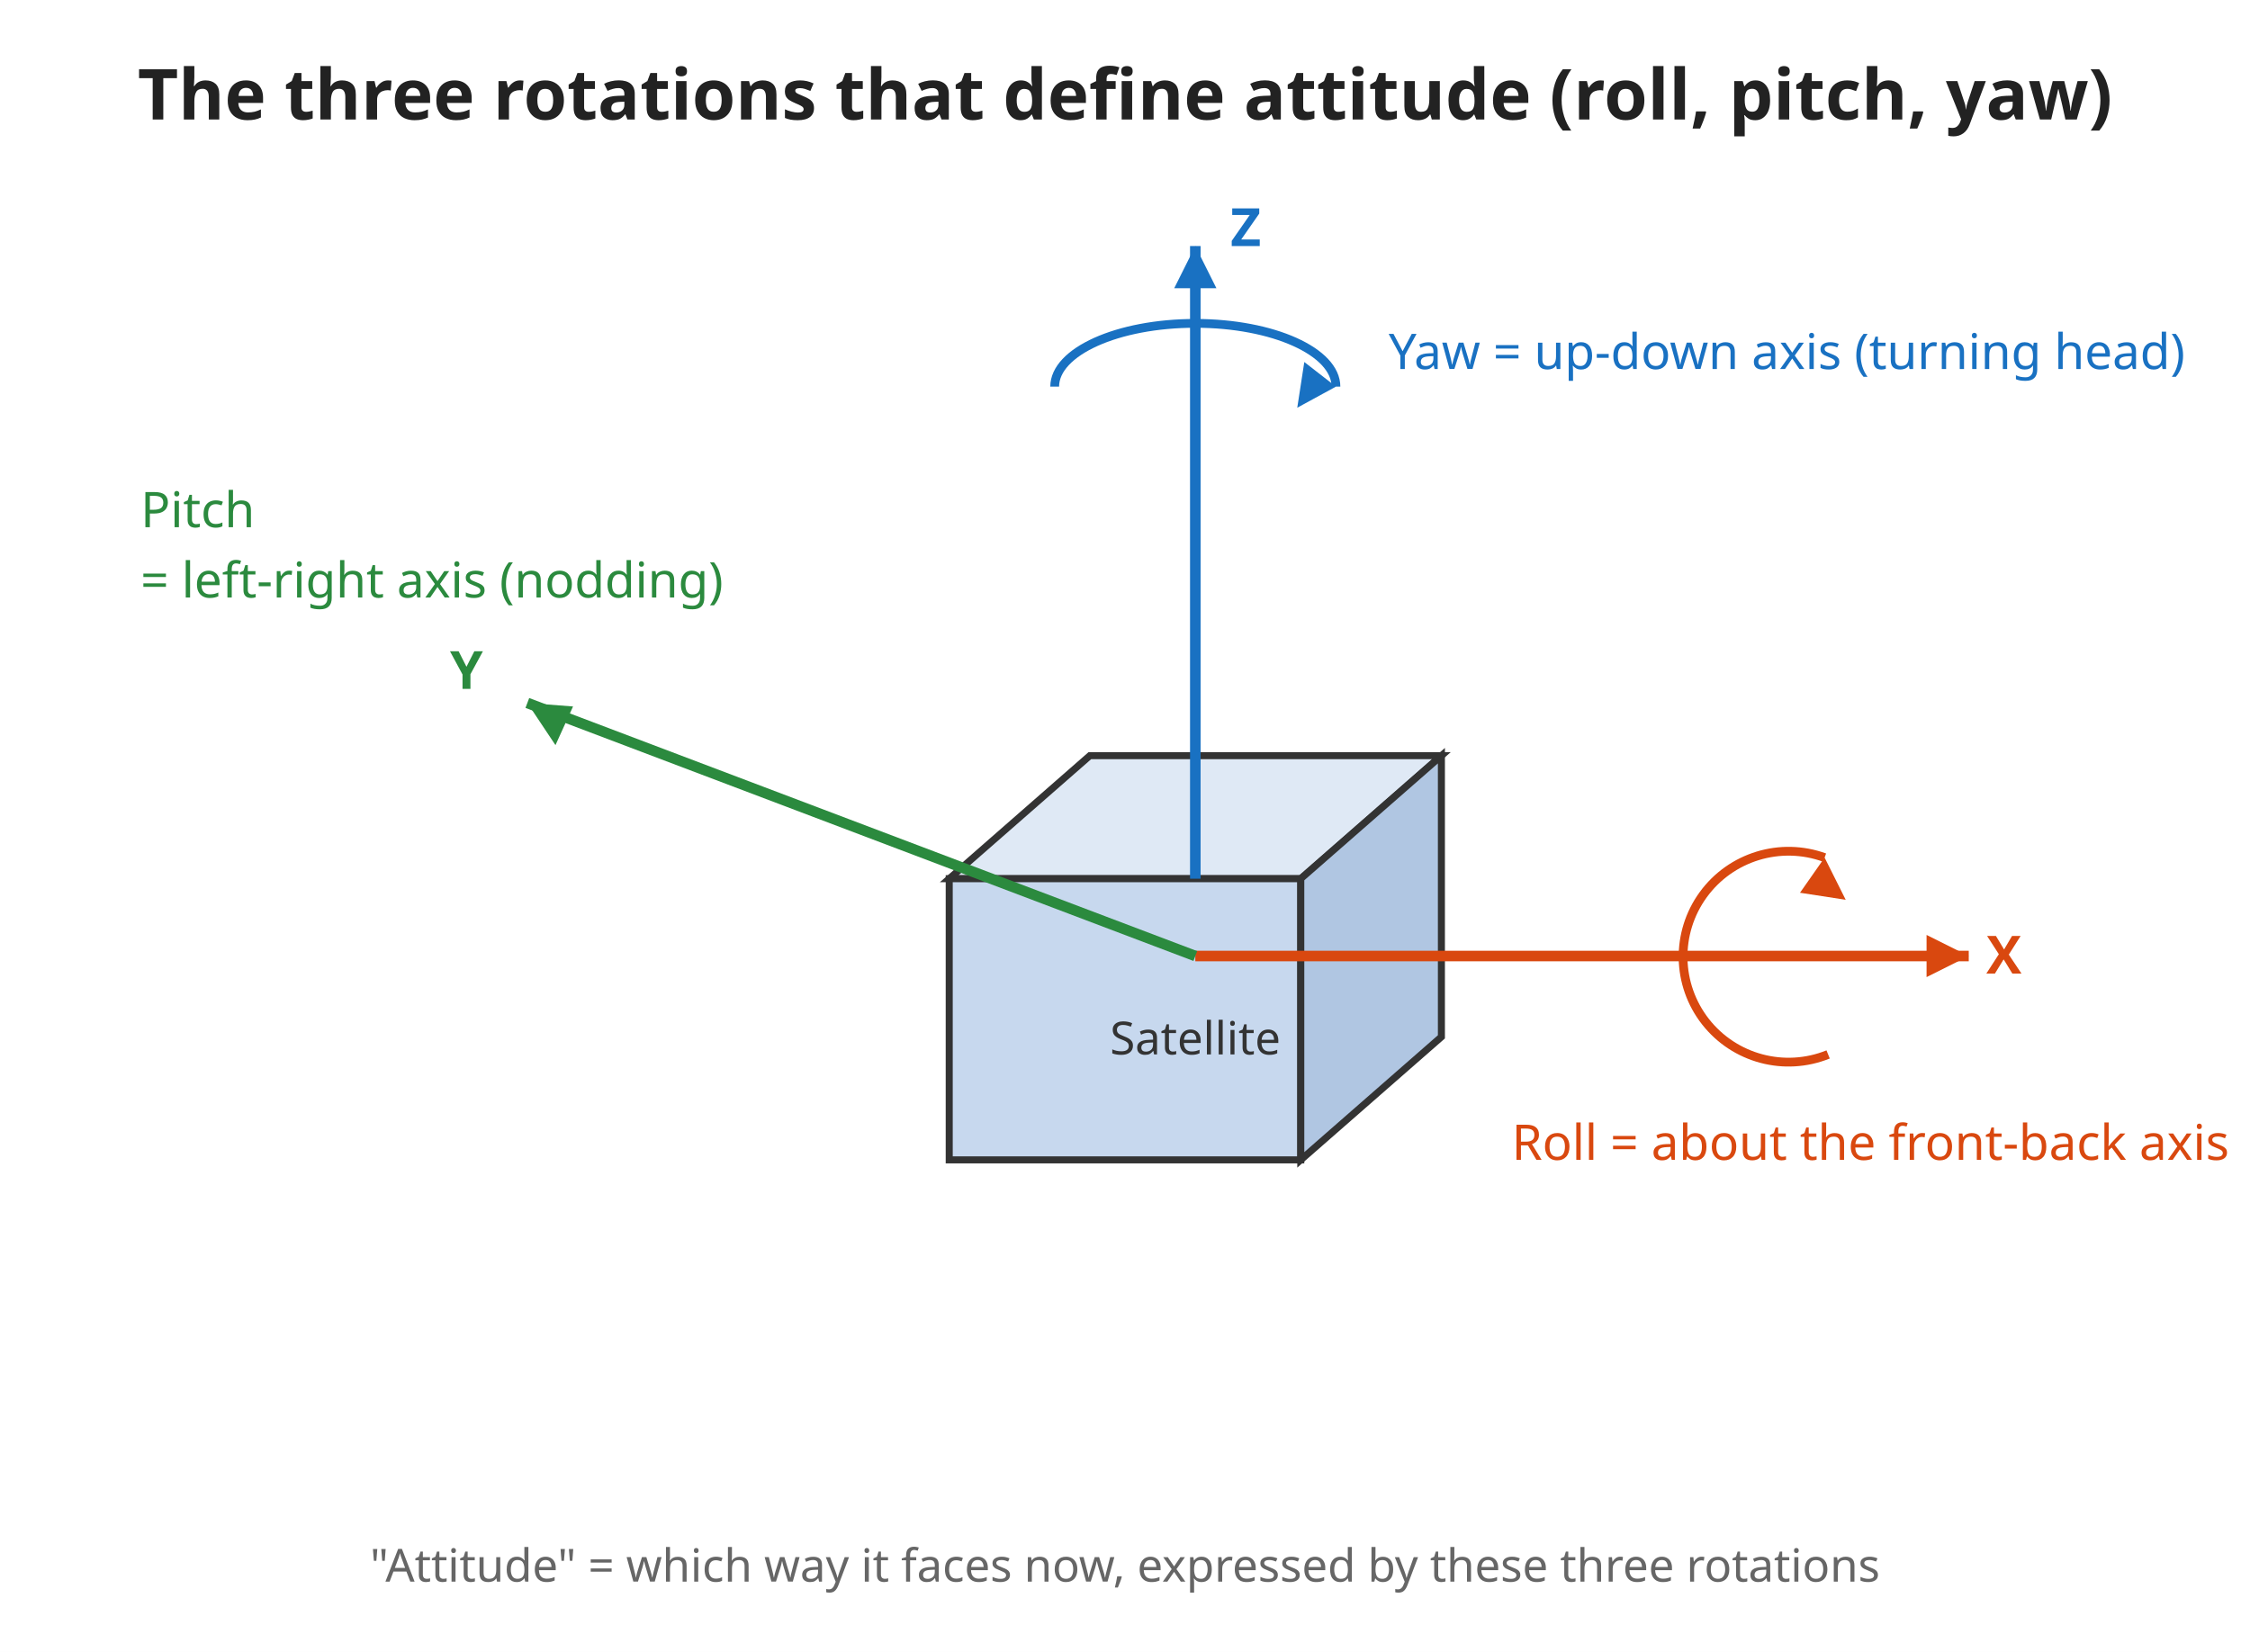
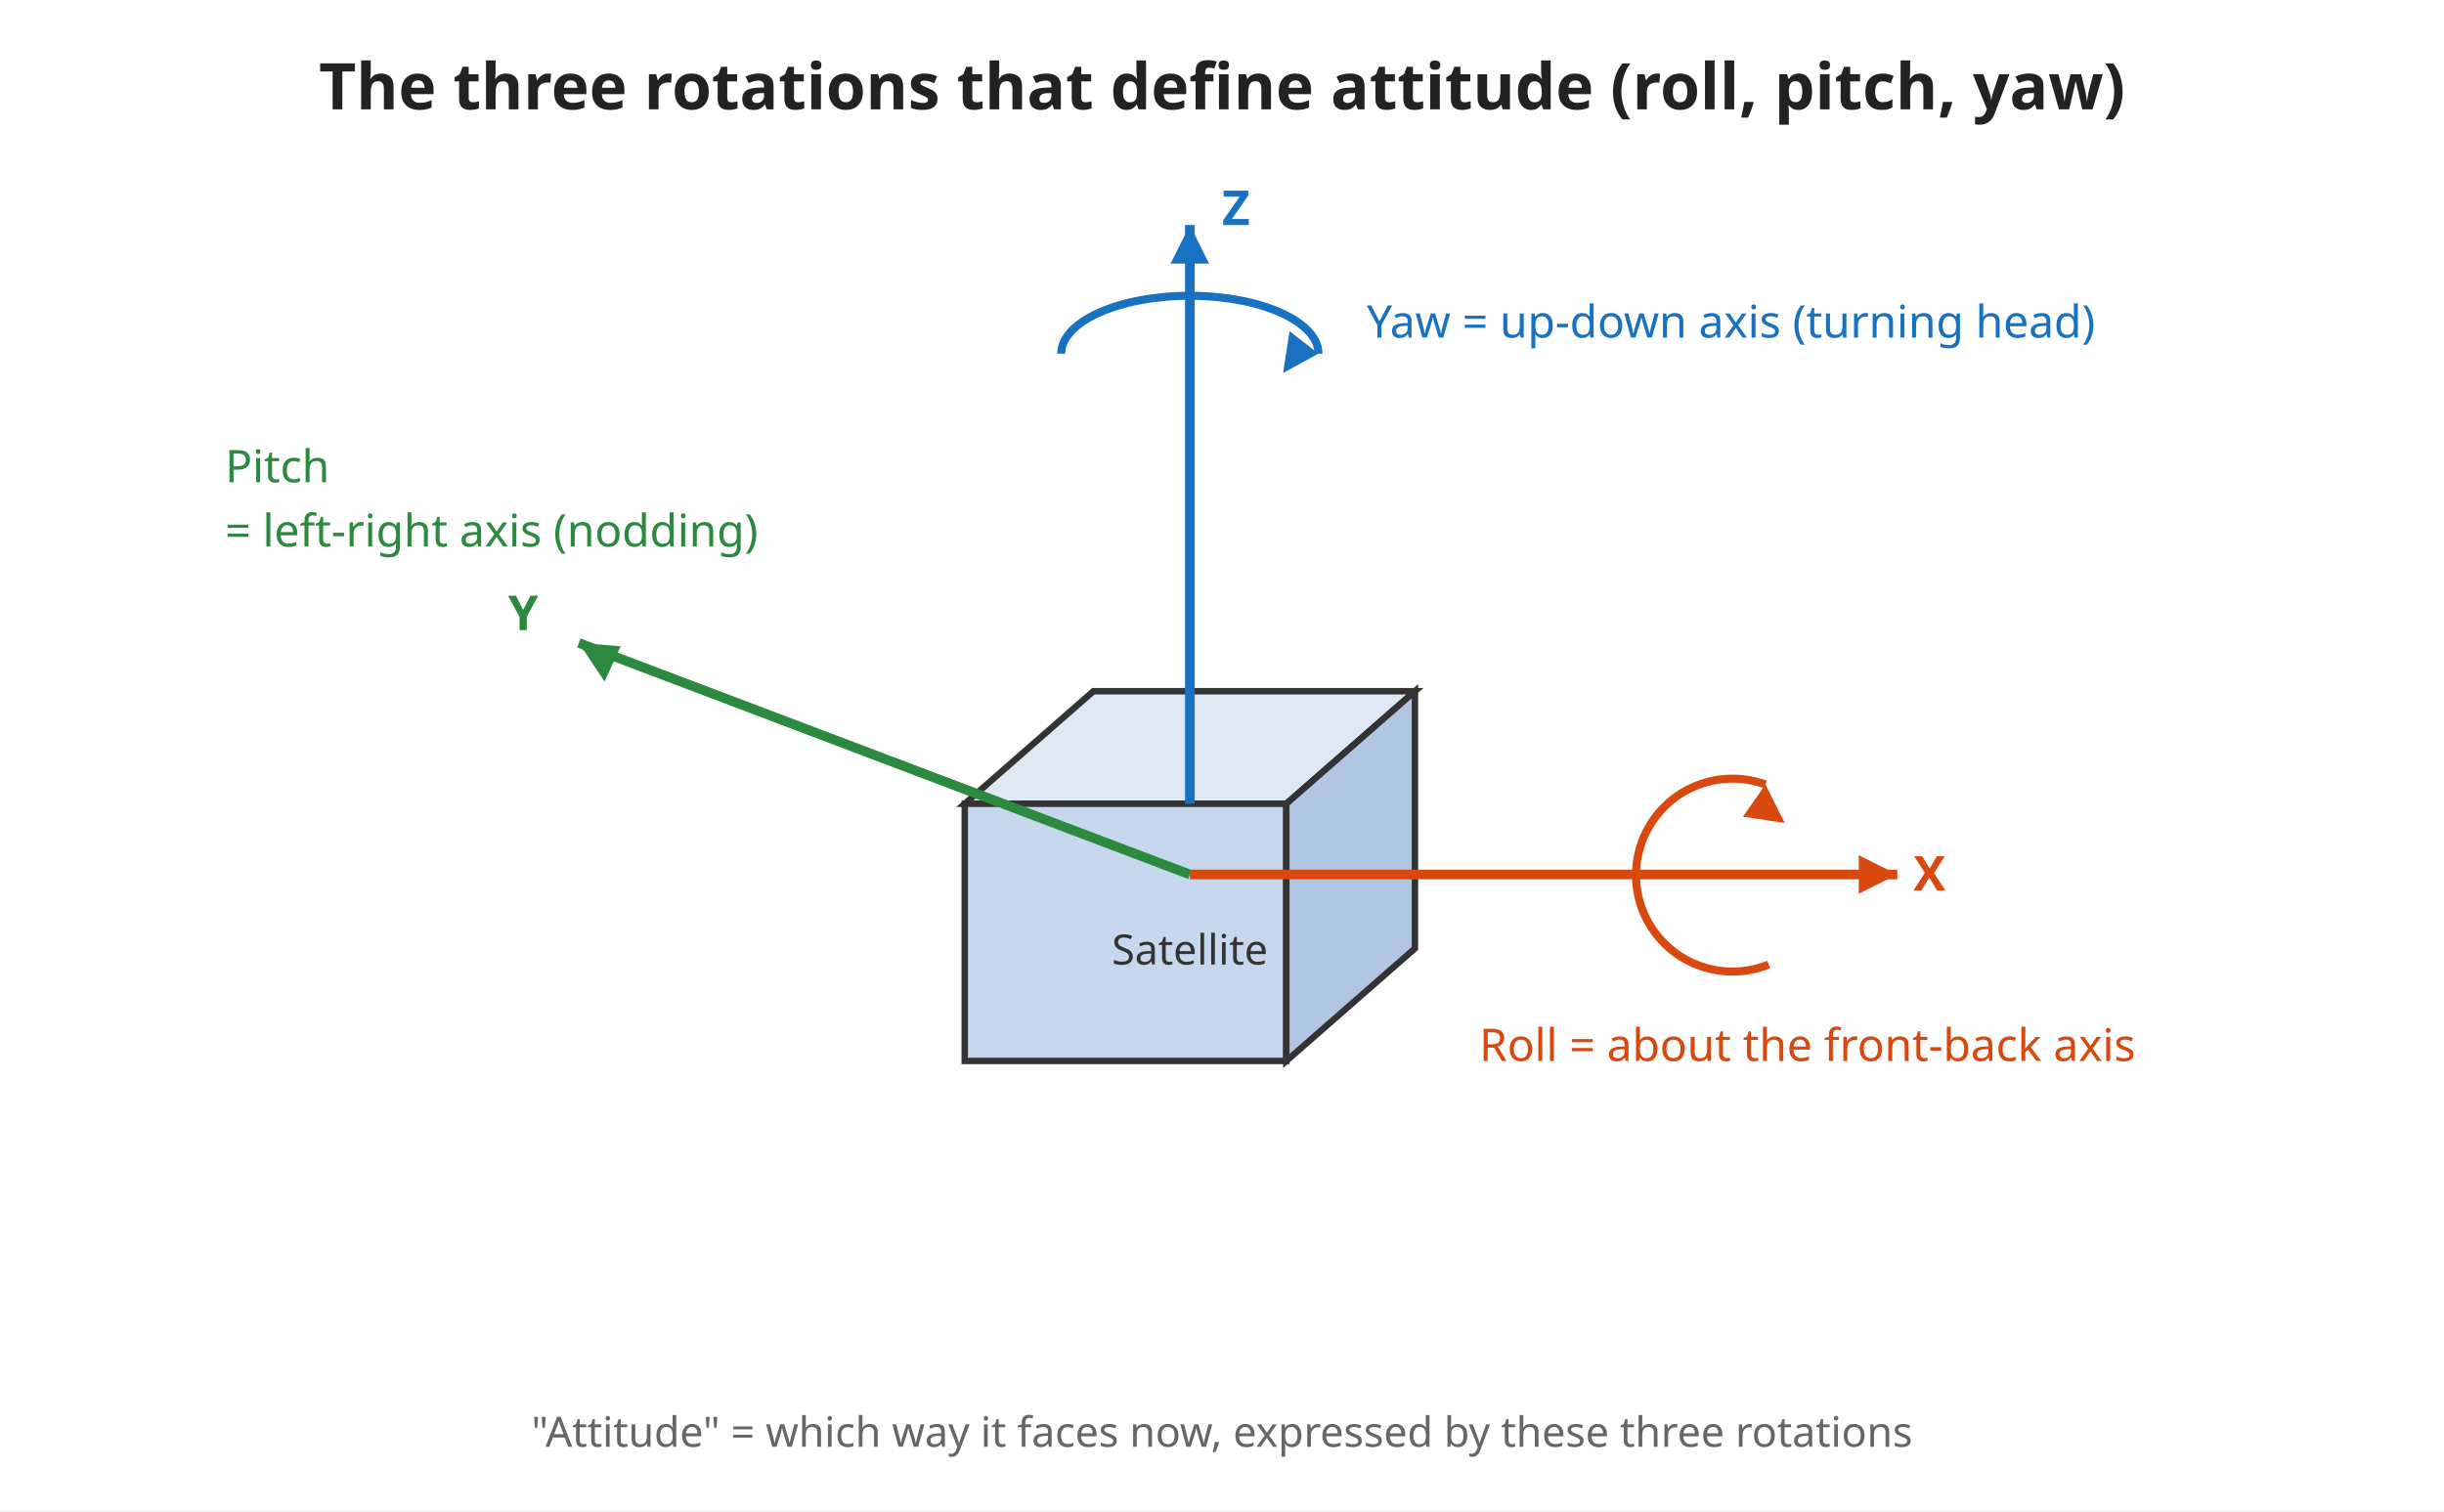
- <svg xmlns="http://www.w3.org/2000/svg" viewBox="0 0 640 470" font-family="sans-serif">
-   <rect width="640" height="470" fill="#ffffff" />
-   <text x="320" y="34" font-size="20" font-weight="bold" text-anchor="middle" fill="#222">The three rotations that define attitude (roll, pitch, yaw)</text>
+ <svg xmlns="http://www.w3.org/2000/svg" viewBox="-30 0 760 470" font-family="sans-serif">
+   <rect x="-30" width="760" height="470" fill="#ffffff" />
+   <text x="350" y="34" font-size="20" font-weight="bold" text-anchor="middle" fill="#222">The three rotations that define attitude (roll, pitch, yaw)</text>
  <g stroke="#333" stroke-width="2" fill="#dfe9f5">
    <polygon points="270,250 370,250 410,215 310,215" />
    <polygon points="270,250 270,330 370,330 370,250" fill="#c7d8ee" />
    <polygon points="370,250 410,215 410,295 370,330" fill="#b0c6e2" />
  </g>
  <text x="340" y="300" font-size="13" text-anchor="middle" fill="#333">Satellite</text>
  <line x1="340" y1="272" x2="560" y2="272" stroke="#d9480f" stroke-width="3" />
  <polygon points="560,272 548,266 548,278" fill="#d9480f" />
  <text x="565" y="277" font-size="15" font-weight="bold" fill="#d9480f">X</text>
  <path d="M 520 300 A 30 30 0 1 1 519 244" fill="none" stroke="#d9480f" stroke-width="2.5" />
  <polygon points="519,244 512,254 525,256" fill="#d9480f" />
  <text x="430" y="330" font-size="14" fill="#d9480f">Roll = about the front-back axis</text>
  <line x1="340" y1="272" x2="150" y2="200" stroke="#2b8a3e" stroke-width="3" />
  <polygon points="150,200 163,201 158,212" fill="#2b8a3e" />
  <text x="128" y="196" font-size="15" font-weight="bold" fill="#2b8a3e">Y</text>
  <text x="40" y="150" font-size="14" fill="#2b8a3e">Pitch</text>
  <text x="40" y="170" font-size="14" fill="#2b8a3e">= left-right axis (nodding)</text>
  <line x1="340" y1="250" x2="340" y2="70" stroke="#1971c2" stroke-width="3" />
  <polygon points="340,70 334,82 346,82" fill="#1971c2" />
  <text x="350" y="70" font-size="15" font-weight="bold" fill="#1971c2">Z</text>
  <path d="M 300 110 A 40 18 0 1 1 380 110" fill="none" stroke="#1971c2" stroke-width="2.5" />
  <polygon points="380,110 371,103 369,116" fill="#1971c2" />
  <text x="395" y="105" font-size="14" fill="#1971c2">Yaw = up-down axis (turning head)</text>
-   <text x="320" y="450" font-size="13" text-anchor="middle" fill="#666">"Attitude" = which way it faces now, expressed by these three rotations</text>
+   <text x="350" y="450" font-size="13" text-anchor="middle" fill="#666">"Attitude" = which way it faces now, expressed by these three rotations</text>
</svg>
